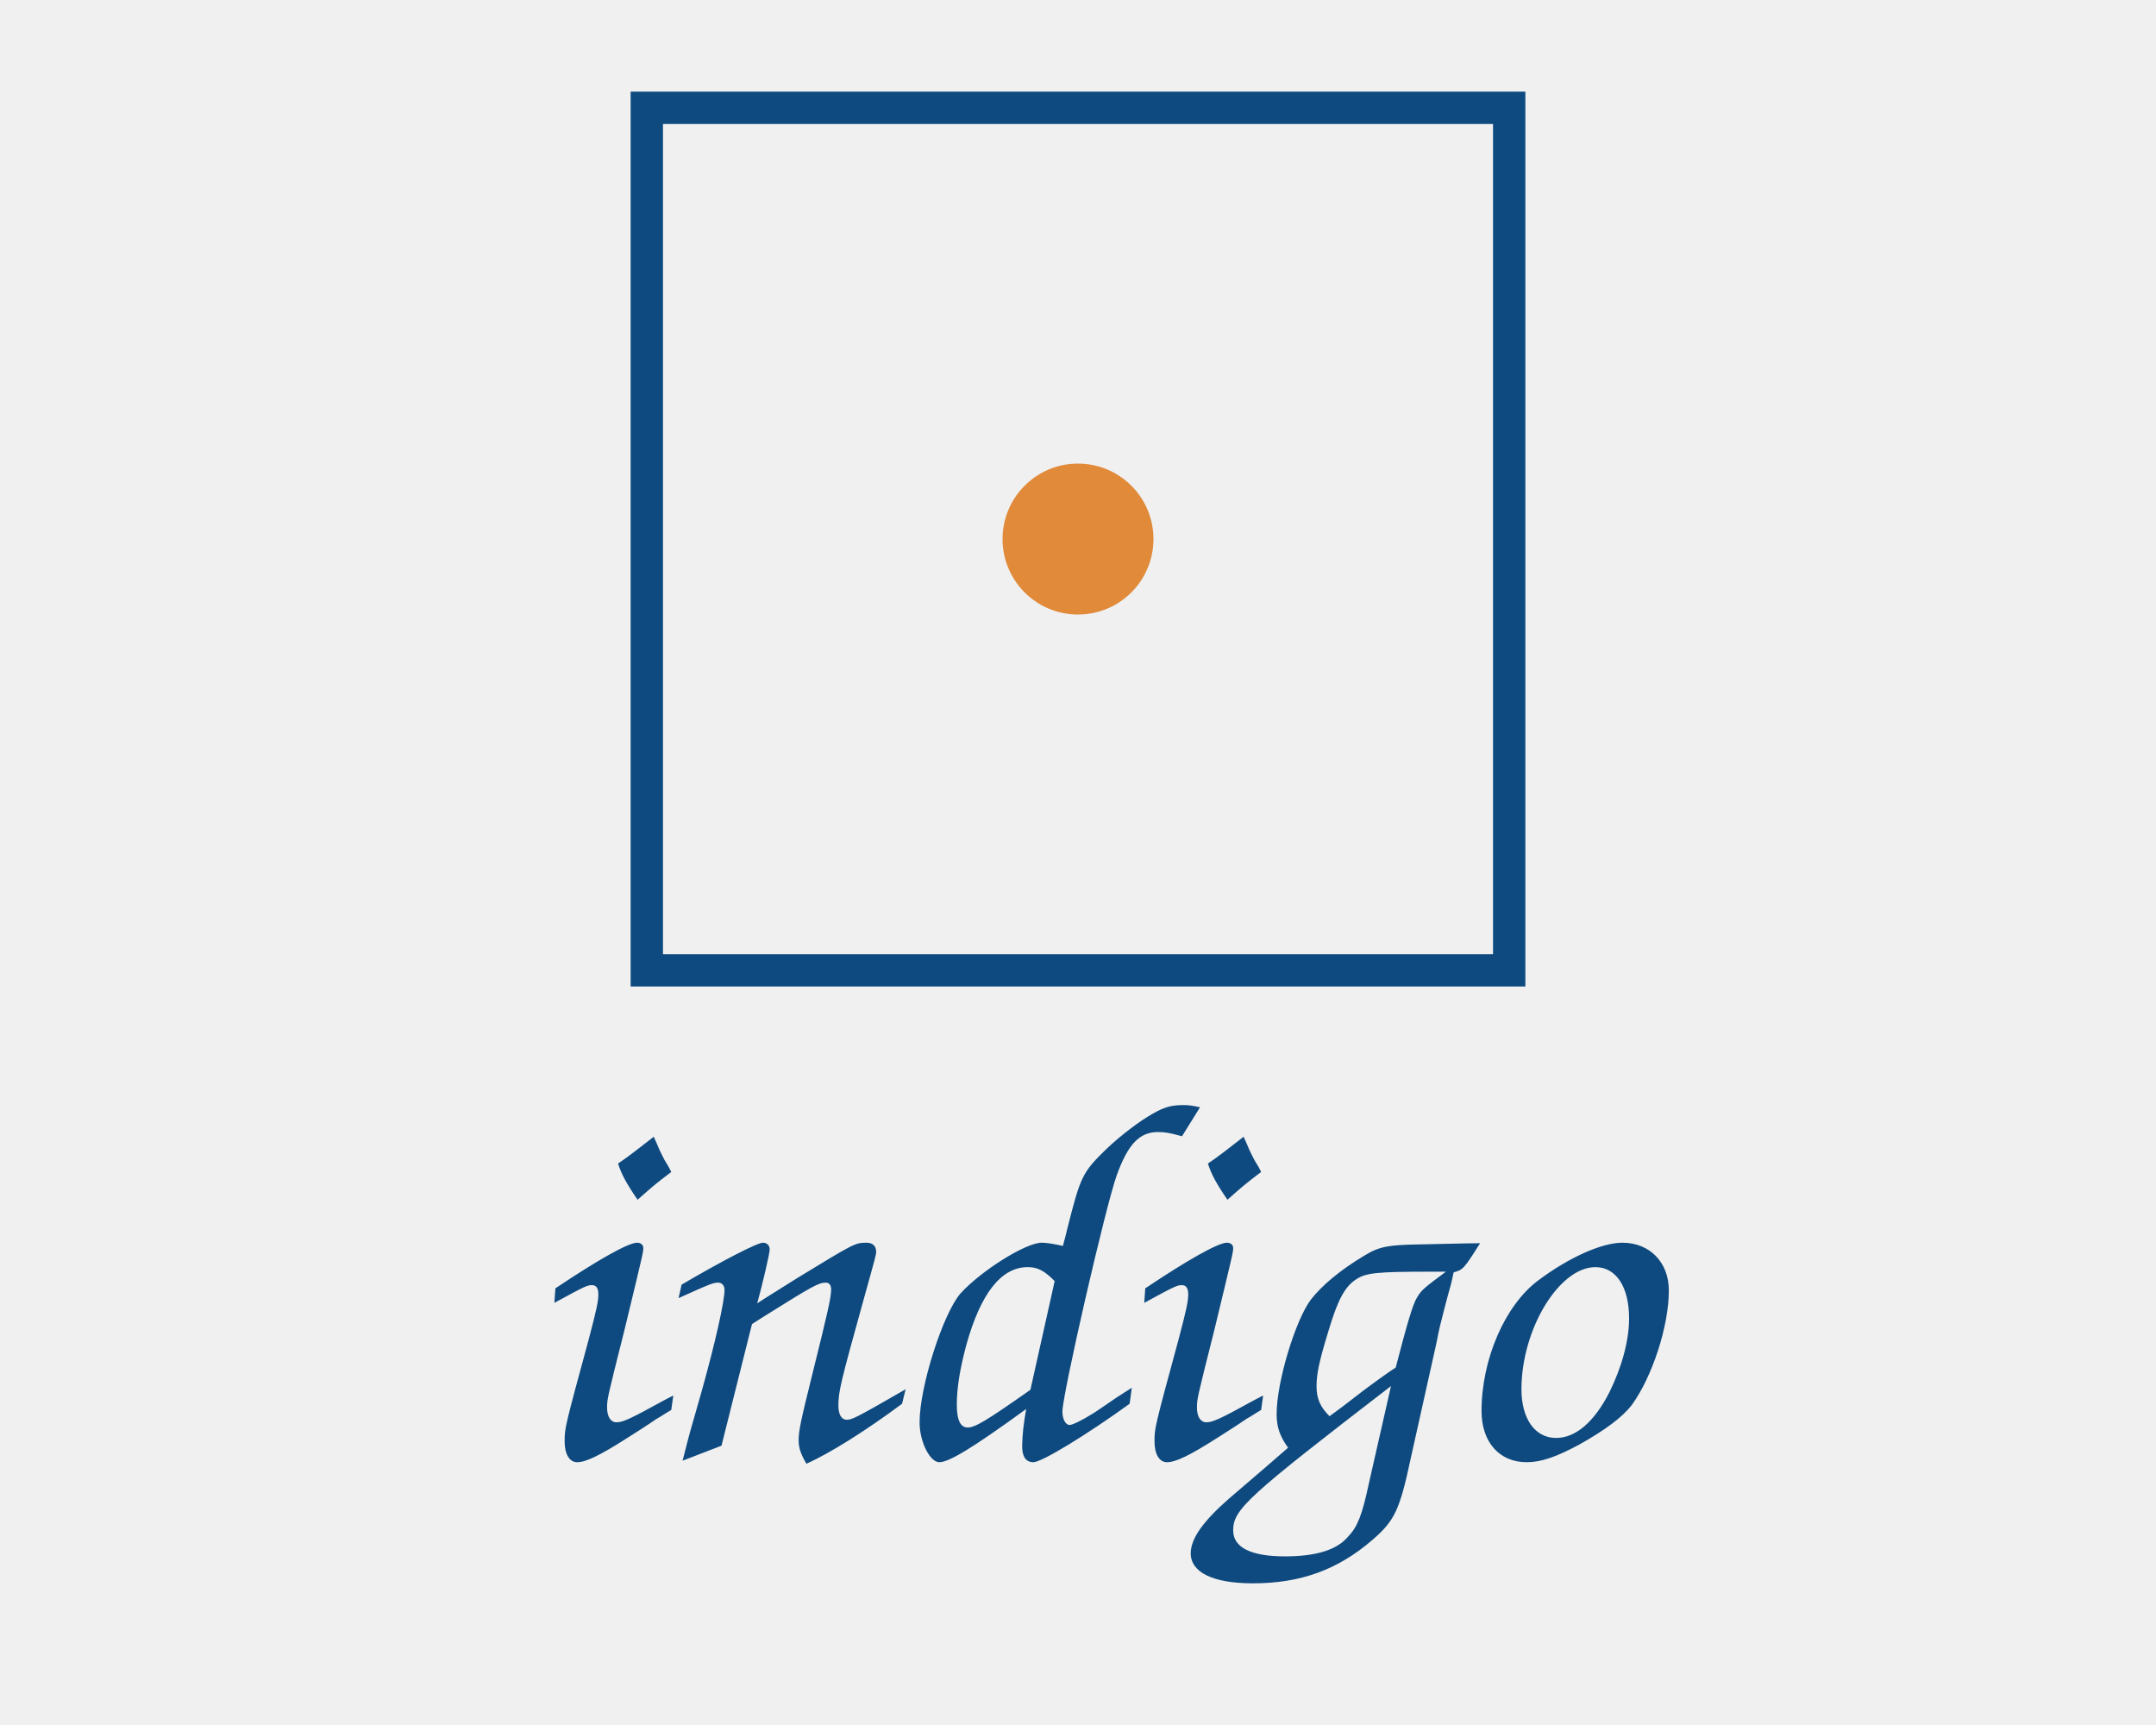
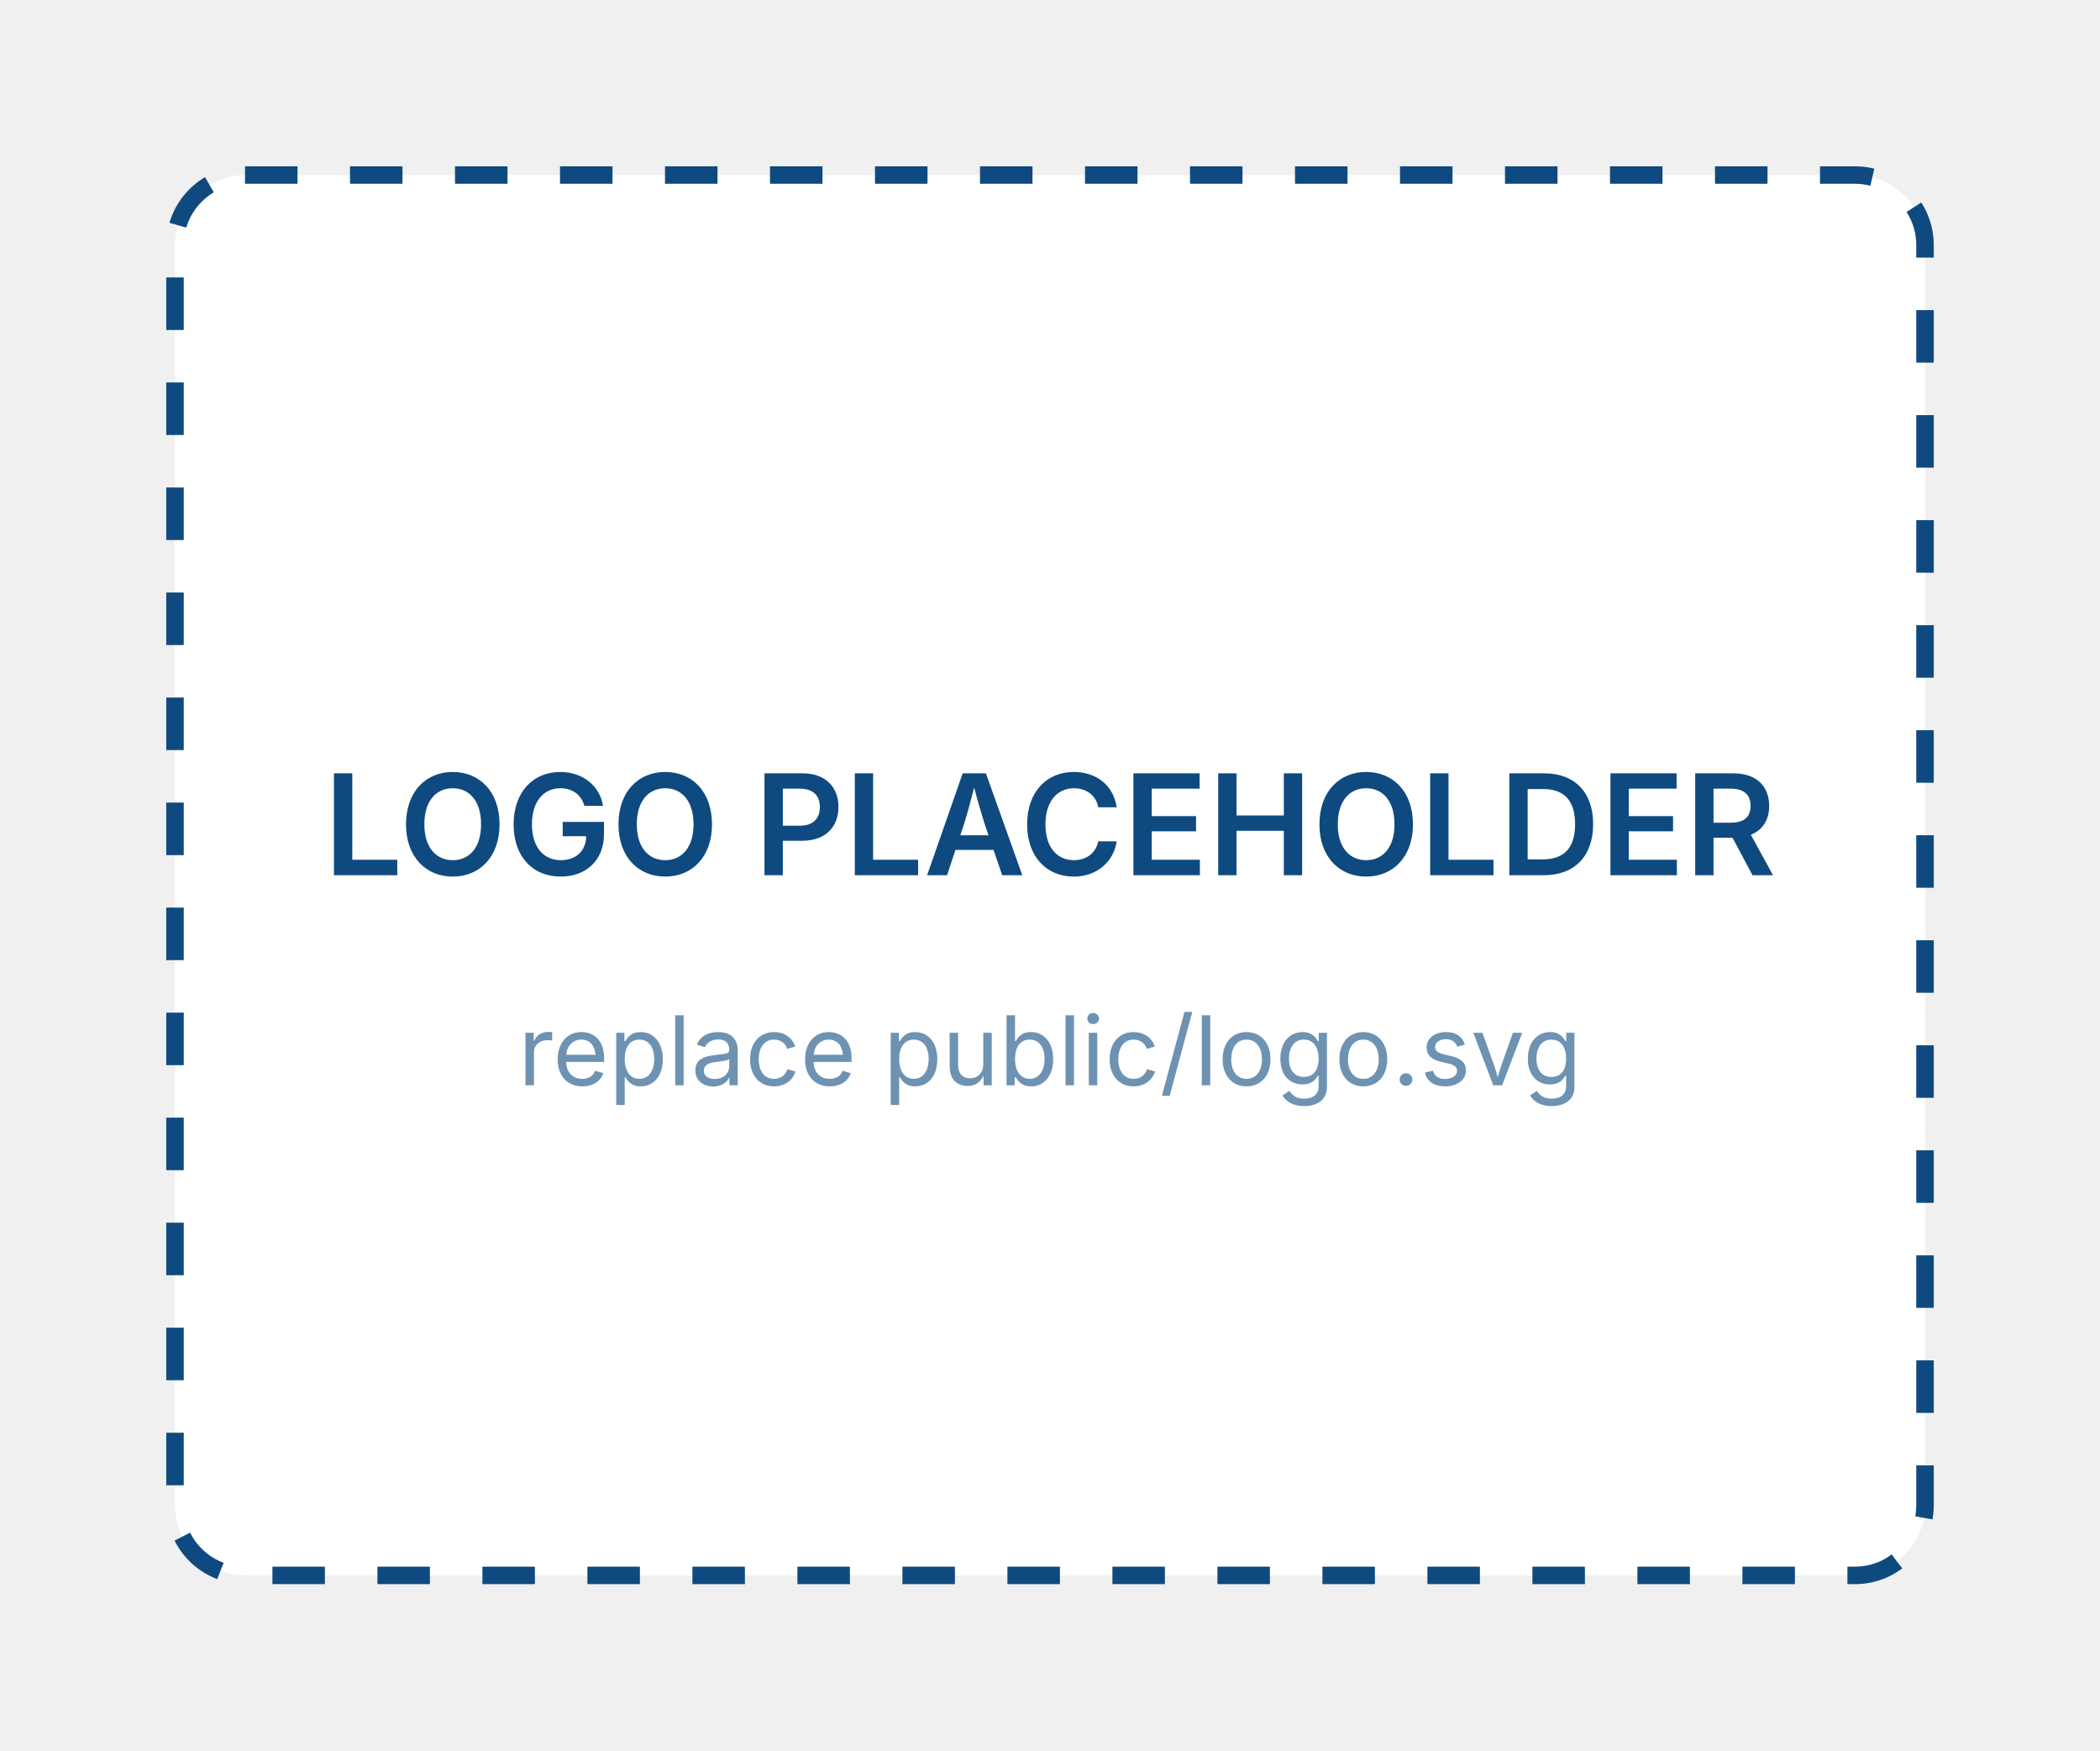
- <svg xmlns="http://www.w3.org/2000/svg" viewBox="0 0 200 160" fill="none">
-   <rect x="60" y="10" width="80" height="80" stroke="#0E4A7F" stroke-width="3" fill="none" />
-   <circle cx="100" cy="50" r="7" fill="#E08A3A" />
-   <text x="100" y="135" text-anchor="middle" font-family="'Pinyon Script','Allura','Great Vibes',cursive" font-size="48" fill="#0E4A7F" font-style="italic">indigo</text>
+ <svg xmlns="http://www.w3.org/2000/svg" viewBox="0 0 240 200" fill="none">
+   <rect x="20" y="20" width="200" height="160" rx="8" stroke="#0E4A7F" stroke-width="2" stroke-dasharray="6 6" fill="#ffffff" />
+   <text x="120" y="100" text-anchor="middle" font-family="Inter, sans-serif" font-size="16" font-weight="600" fill="#0E4A7F">LOGO PLACEHOLDER</text>
+   <text x="120" y="124" text-anchor="middle" font-family="Inter, sans-serif" font-size="11" fill="#0E4A7F" opacity="0.6">replace public/logo.svg</text>
</svg>
